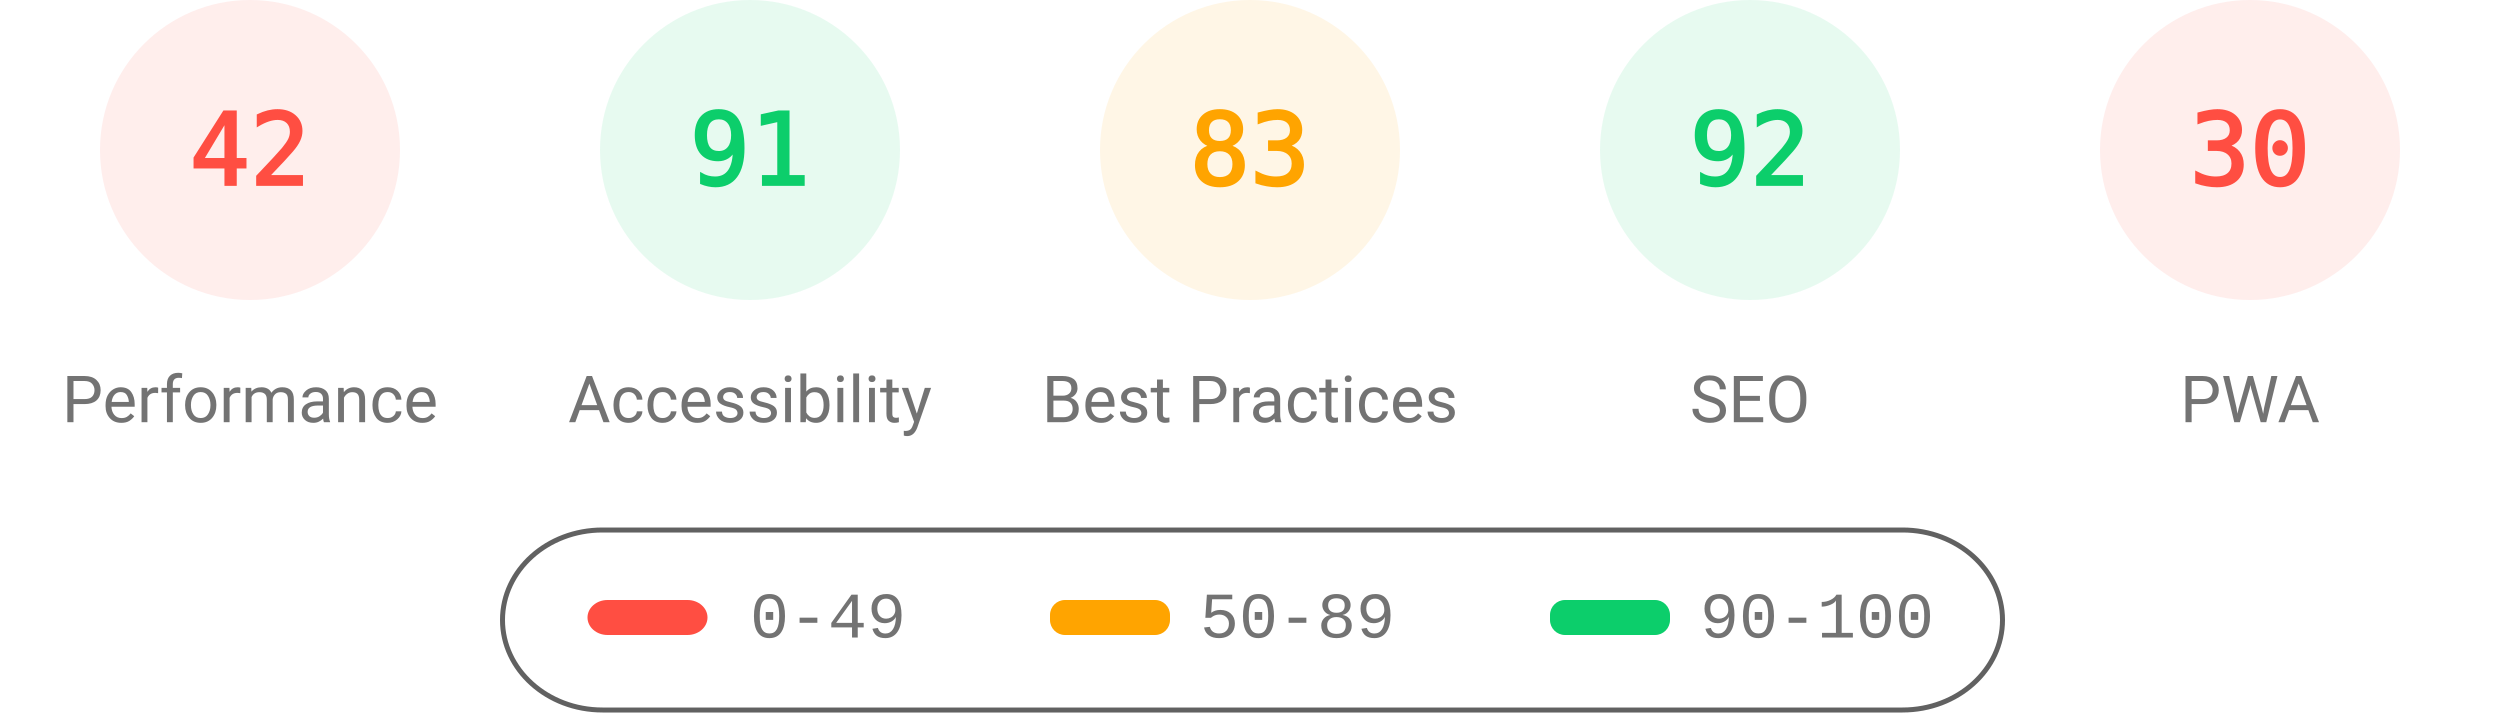
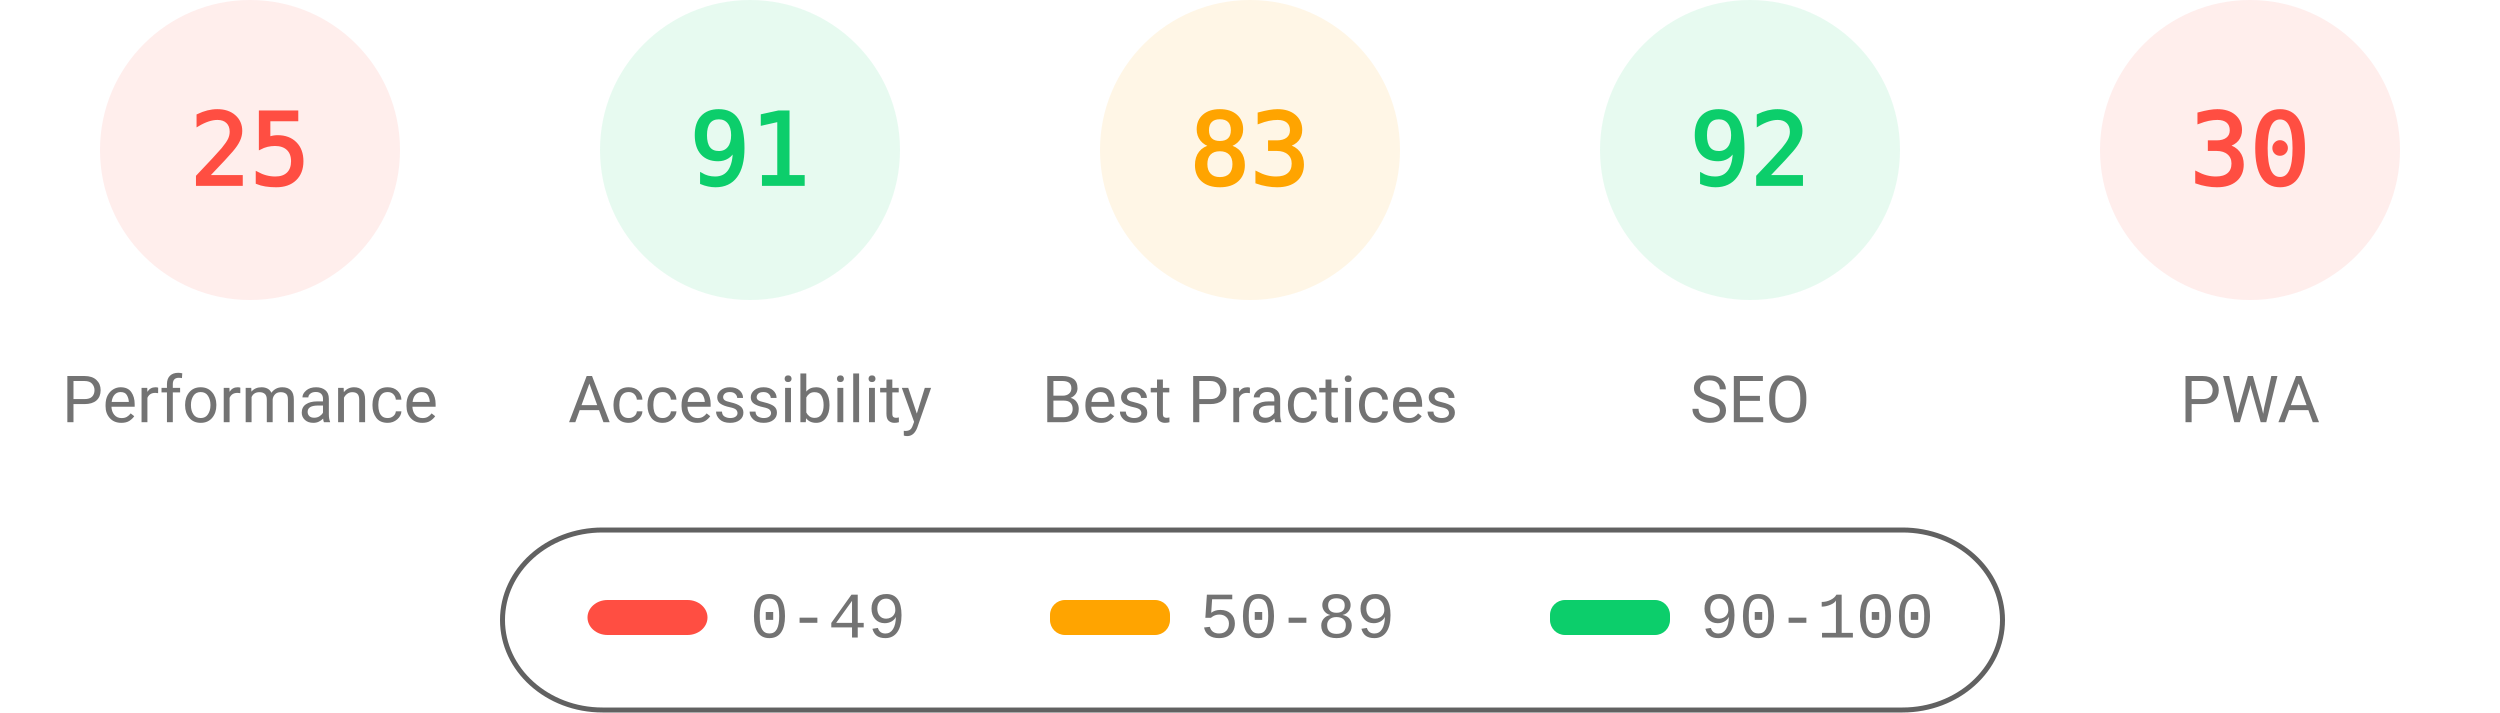
<svg xmlns="http://www.w3.org/2000/svg" fill="none" width="1000" height="285">
  <style>.gauge-base{opacity:.1}.gauge-arc{fill:none;animation-delay:250ms;stroke-linecap:round;transform:rotate(-90deg);transform-origin:100px 60px;animation:load-gauge 1s ease forwards}.guage-text{font-size:40px;font-family:monospace;text-align:center}.guage-red{color:#ff4e42;fill:#ff4e42;stroke:#ff4e42}.guage-orange{color:#ffa400;fill:#ffa400;stroke:#ffa400}.guage-green{color:#0cce6b;fill:#0cce6b;stroke:#0cce6b}.guage-undefined{color:#5c5c5c;fill:#5c5c5c;stroke:#5c5c5c}.guage-title{color:#737373;fill:#737373;stroke:none;font-size:26px;line-height:26px;font-family:Roboto,Halvetica,Arial,sans-serif}@keyframes load-gauge{from{stroke-dasharray:0 352.858}}</style>
  <svg class="guage-div guage-perf guage-red" viewBox="0 0 200 200" width="200" height="200">
    <circle class="gauge-base" r="56" cx="100" cy="60" stroke-width="8" />
-     <circle class="gauge-arc guage-arc-1" r="56" cx="100" cy="60" stroke-width="8" style="stroke-dasharray:147.78,351.858" />
-     <text class="guage-text" x="100" y="60" alignment-baseline="central" dominant-baseline="central" text-anchor="middle">42</text>
+     <circle class="gauge-arc guage-arc-1" r="56" cx="100" cy="60" stroke-width="8" style="stroke-dasharray:87.965,351.858" />
+     <text class="guage-text" x="100" y="60" alignment-baseline="central" dominant-baseline="central" text-anchor="middle">25</text>
    <text class="guage-title" x="100" y="160" alignment-baseline="central" dominant-baseline="central" text-anchor="middle">Performance</text>
  </svg>
  <svg class="guage-div guage-acc guage-green" viewBox="0 0 200 200" width="200" height="200" x="200">
    <circle class="gauge-base" r="56" cx="100" cy="60" stroke-width="8" />
    <circle class="gauge-arc guage-arc-2" r="56" cx="100" cy="60" stroke-width="8" style="stroke-dasharray:320.191,351.858" />
    <text class="guage-text" x="100" y="60" alignment-baseline="central" dominant-baseline="central" text-anchor="middle">91</text>
    <text class="guage-title" x="100" y="160" alignment-baseline="central" dominant-baseline="central" text-anchor="middle">Accessibility</text>
  </svg>
  <svg class="guage-div guage-best guage-orange" viewBox="0 0 200 200" width="200" height="200" x="400">
    <circle class="gauge-base" r="56" cx="100" cy="60" stroke-width="8" />
    <circle class="gauge-arc guage-arc-3" r="56" cx="100" cy="60" stroke-width="8" style="stroke-dasharray:292.042,351.858" />
    <text class="guage-text" x="100" y="60" alignment-baseline="central" dominant-baseline="central" text-anchor="middle">83</text>
    <text class="guage-title" x="100" y="160" alignment-baseline="central" dominant-baseline="central" text-anchor="middle">Best Practices</text>
  </svg>
  <svg class="guage-div guage-seo guage-green" viewBox="0 0 200 200" width="200" height="200" x="600">
    <circle class="gauge-base" r="56" cx="100" cy="60" stroke-width="8" />
    <circle class="gauge-arc guage-arc-4" r="56" cx="100" cy="60" stroke-width="8" style="stroke-dasharray:323.709,351.858" />
    <text class="guage-text" x="100" y="60" alignment-baseline="central" dominant-baseline="central" text-anchor="middle">92</text>
    <text class="guage-title" x="100" y="160" alignment-baseline="central" dominant-baseline="central" text-anchor="middle">SEO</text>
  </svg>
  <svg class="guage-div guage-pwa guage-red" viewBox="0 0 200 200" width="200" height="200" x="800">
    <circle class="gauge-base" r="56" cx="100" cy="60" stroke-width="8" />
    <circle class="gauge-arc guage-arc-4" r="56" cx="100" cy="60" stroke-width="8" style="stroke-dasharray:105.557,351.858" />
    <text class="guage-text" x="100" y="60" alignment-baseline="central" dominant-baseline="central" text-anchor="middle">30</text>
    <text class="guage-title" x="100" y="160" alignment-baseline="central" dominant-baseline="central" text-anchor="middle">PWA</text>
  </svg>
  <svg width="604" height="76" x="200" y="210">
    <path fill="none" id="canvas_background" d="M-1-1h604v80H-1z" />
    <rect fill-opacity="0" stroke="#616161" stroke-width="2" rx="40" id="svg_2" height="72" width="600" y="2" x="1" fill="#000" />
    <rect stroke="#000" rx="8" id="svg_3" height="14" width="48" y="30" x="35" stroke-opacity="null" stroke-width="0" fill="#ff4e42" />
    <rect stroke="#000" rx="6" id="svg_4" height="14" width="48" y="30" x="220" stroke-opacity="null" stroke-width="0" fill="#ffa400" />
    <rect stroke="#000" rx="6" id="svg_5" height="14" width="48" y="30" x="420" stroke-opacity="null" stroke-width="0" fill="#0cce6b" />
    <text xml:space="preserve" text-anchor="start" font-family="'Courier New', Courier, monospace" font-size="26" id="svg_6" y="45" x="100" stroke-opacity="null" stroke-width="0" stroke="#000" fill="#737373">0-49</text>
    <text xml:space="preserve" text-anchor="start" font-family="'Courier New', Courier, monospace" font-size="26" id="svg_7" y="45" x="280" stroke-opacity="null" stroke-width="0" stroke="#000" fill="#737373">50-89</text>
    <text xml:space="preserve" text-anchor="start" font-family="'Courier New', Courier, monospace" font-size="26" id="svg_8" y="45" x="480" stroke-opacity="null" stroke-width="0" stroke="#000" fill="#737373">90-100</text>
  </svg>
</svg>
